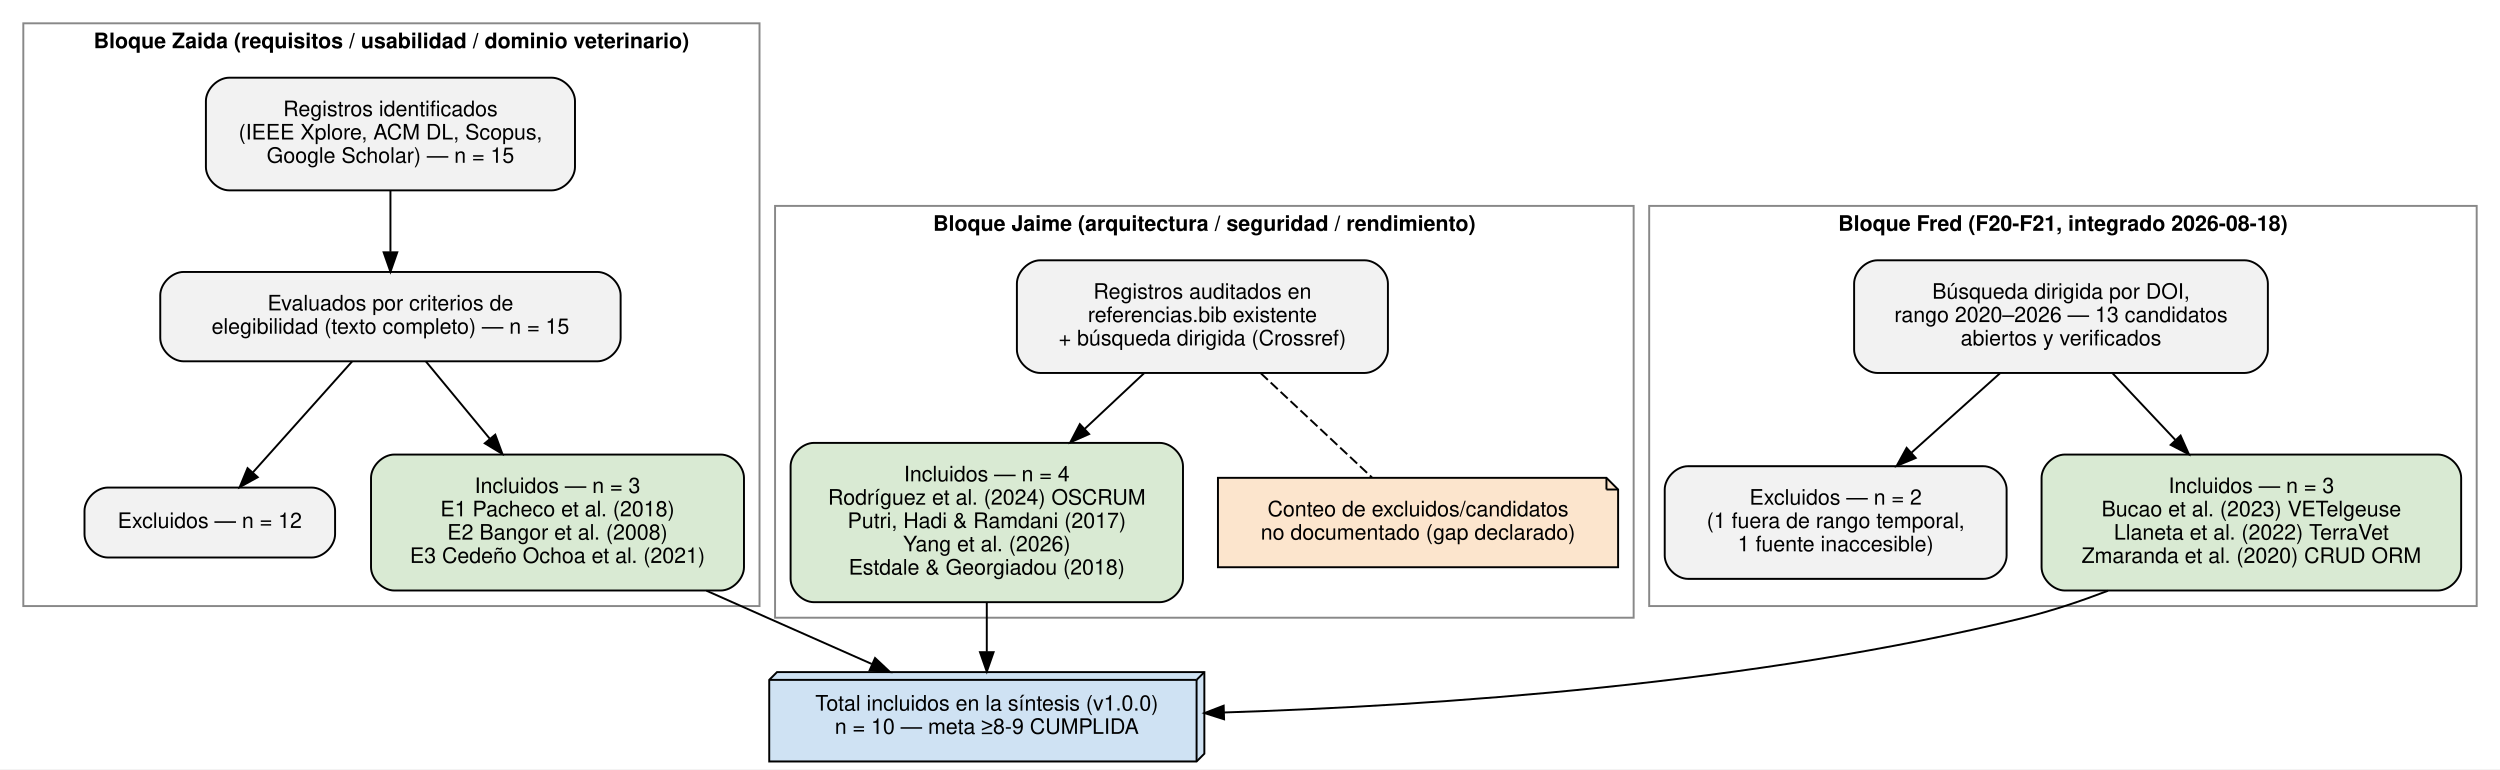
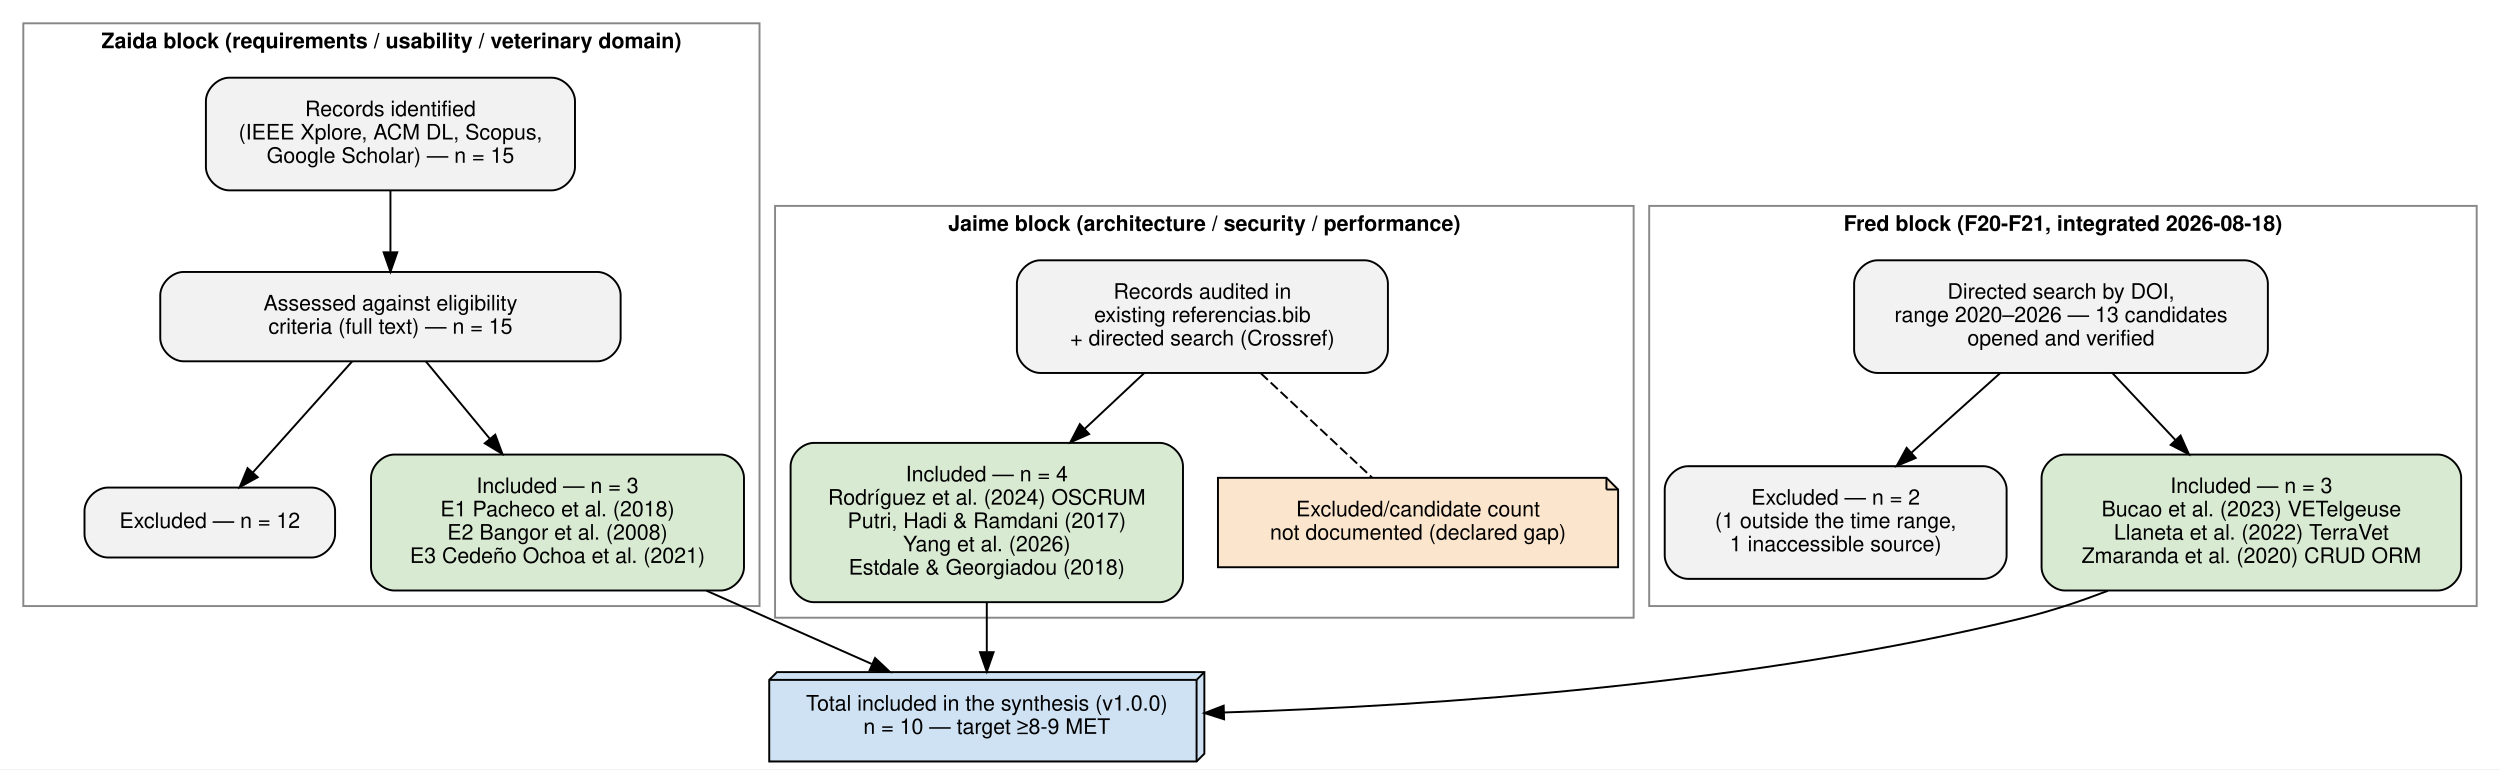
<svg xmlns="http://www.w3.org/2000/svg" width="1287pt" height="396pt" viewBox="0.00 0.00 1287.00 396.00">
  <g id="graph0" class="graph" transform="scale(1 1) rotate(0) translate(4 392)">
    <polygon fill="white" stroke="transparent" points="-4,4 -4,-392 1283,-392 1283,4 -4,4" />
    <g id="clust1" class="cluster">
      <polygon fill="none" stroke="#888888" points="8,-80 8,-380 387,-380 387,-80 8,-80" />
-       <text text-anchor="middle" x="197.5" y="-367.2" font-family="Helvetica,sans-Serif" font-weight="bold" font-size="11.00">Bloque Zaida (requisitos / usabilidad / dominio veterinario)</text>
+       <text text-anchor="middle" x="197.5" y="-367.2" font-family="Helvetica,sans-Serif" font-weight="bold" font-size="11.00">Zaida block (requirements / usability / veterinary domain)</text>
    </g>
    <g id="clust2" class="cluster">
      <polygon fill="none" stroke="#888888" points="395,-74 395,-286 837,-286 837,-74 395,-74" />
-       <text text-anchor="middle" x="616" y="-273.2" font-family="Helvetica,sans-Serif" font-weight="bold" font-size="11.00">Bloque Jaime (arquitectura / seguridad / rendimiento)</text>
+       <text text-anchor="middle" x="616" y="-273.2" font-family="Helvetica,sans-Serif" font-weight="bold" font-size="11.00">Jaime block (architecture / security / performance)</text>
    </g>
    <g id="clust3" class="cluster">
      <polygon fill="none" stroke="#888888" points="845,-80 845,-286 1271,-286 1271,-80 845,-80" />
-       <text text-anchor="middle" x="1058" y="-273.2" font-family="Helvetica,sans-Serif" font-weight="bold" font-size="11.00">Bloque Fred (F20-F21, integrado 2026-08-18)</text>
+       <text text-anchor="middle" x="1058" y="-273.2" font-family="Helvetica,sans-Serif" font-weight="bold" font-size="11.00">Fred block (F20-F21, integrated 2026-08-18)</text>
    </g>
    <g id="node1" class="node">
      <path fill="#f2f2f2" stroke="black" d="M280,-352C280,-352 114,-352 114,-352 108,-352 102,-346 102,-340 102,-340 102,-306 102,-306 102,-300 108,-294 114,-294 114,-294 280,-294 280,-294 286,-294 292,-300 292,-306 292,-306 292,-340 292,-340 292,-346 286,-352 280,-352" />
-       <text text-anchor="middle" x="197" y="-332.2" font-family="Helvetica,sans-Serif" font-size="11.00">Registros identificados</text>
+       <text text-anchor="middle" x="197" y="-332.2" font-family="Helvetica,sans-Serif" font-size="11.00">Records identified</text>
      <text text-anchor="middle" x="197" y="-320.2" font-family="Helvetica,sans-Serif" font-size="11.00">(IEEE Xplore, ACM DL, Scopus,</text>
      <text text-anchor="middle" x="197" y="-308.2" font-family="Helvetica,sans-Serif" font-size="11.00">Google Scholar) — n = 15</text>
    </g>
    <g id="node2" class="node">
      <path fill="#f2f2f2" stroke="black" d="M303.5,-252C303.5,-252 90.5,-252 90.5,-252 84.5,-252 78.5,-246 78.5,-240 78.5,-240 78.5,-218 78.5,-218 78.5,-212 84.5,-206 90.5,-206 90.5,-206 303.5,-206 303.5,-206 309.5,-206 315.5,-212 315.5,-218 315.5,-218 315.5,-240 315.5,-240 315.5,-246 309.5,-252 303.5,-252" />
-       <text text-anchor="middle" x="197" y="-232.2" font-family="Helvetica,sans-Serif" font-size="11.00">Evaluados por criterios de</text>
-       <text text-anchor="middle" x="197" y="-220.2" font-family="Helvetica,sans-Serif" font-size="11.00">elegibilidad (texto completo) — n = 15</text>
+       <text text-anchor="middle" x="197" y="-232.2" font-family="Helvetica,sans-Serif" font-size="11.00">Assessed against eligibility</text>
+       <text text-anchor="middle" x="197" y="-220.2" font-family="Helvetica,sans-Serif" font-size="11.00">criteria (full text) — n = 15</text>
    </g>
    <g id="edge1" class="edge">
      <path fill="none" stroke="black" d="M197,-293.9C197,-283.94 197,-272.65 197,-262.36" />
      <polygon fill="black" stroke="black" points="200.5,-262.1 197,-252.1 193.5,-262.1 200.5,-262.1" />
    </g>
    <g id="node3" class="node">
      <path fill="#f2f2f2" stroke="black" d="M156.5,-141C156.5,-141 51.5,-141 51.5,-141 45.5,-141 39.5,-135 39.5,-129 39.5,-129 39.5,-117 39.5,-117 39.5,-111 45.5,-105 51.5,-105 51.5,-105 156.5,-105 156.5,-105 162.5,-105 168.5,-111 168.5,-117 168.5,-117 168.5,-129 168.5,-129 168.5,-135 162.5,-141 156.5,-141" />
-       <text text-anchor="middle" x="104" y="-120.2" font-family="Helvetica,sans-Serif" font-size="11.00">Excluidos — n = 12</text>
+       <text text-anchor="middle" x="104" y="-120.2" font-family="Helvetica,sans-Serif" font-size="11.00">Excluded — n = 12</text>
    </g>
    <g id="edge2" class="edge">
      <path fill="none" stroke="black" d="M177.28,-205.94C162.3,-189.19 141.69,-166.15 126.14,-148.76" />
      <polygon fill="black" stroke="black" points="128.67,-146.34 119.4,-141.22 123.45,-151 128.67,-146.34" />
    </g>
    <g id="node4" class="node">
      <path fill="#d9ead3" stroke="black" d="M367,-158C367,-158 199,-158 199,-158 193,-158 187,-152 187,-146 187,-146 187,-100 187,-100 187,-94 193,-88 199,-88 199,-88 367,-88 367,-88 373,-88 379,-94 379,-100 379,-100 379,-146 379,-146 379,-152 373,-158 367,-158" />
-       <text text-anchor="middle" x="283" y="-138.2" font-family="Helvetica,sans-Serif" font-size="11.00">Incluidos — n = 3</text>
+       <text text-anchor="middle" x="283" y="-138.2" font-family="Helvetica,sans-Serif" font-size="11.00">Included — n = 3</text>
      <text text-anchor="middle" x="283" y="-126.2" font-family="Helvetica,sans-Serif" font-size="11.00">E1 Pacheco et al. (2018)</text>
      <text text-anchor="middle" x="283" y="-114.2" font-family="Helvetica,sans-Serif" font-size="11.00">E2 Bangor et al. (2008)</text>
      <text text-anchor="middle" x="283" y="-102.2" font-family="Helvetica,sans-Serif" font-size="11.00">E3 Cedeño Ochoa et al. (2021)</text>
    </g>
    <g id="edge3" class="edge">
      <path fill="none" stroke="black" d="M215.24,-205.94C224.8,-194.38 236.84,-179.82 248.11,-166.19" />
      <polygon fill="black" stroke="black" points="250.96,-168.24 254.63,-158.31 245.56,-163.78 250.96,-168.24" />
    </g>
    <g id="node11" class="node">
      <polygon fill="#cfe2f3" stroke="black" points="616,-46 396,-46 392,-42 392,0 612,0 616,-4 616,-46" />
      <polyline fill="none" stroke="black" points="612,-42 392,-42 " />
      <polyline fill="none" stroke="black" points="612,-42 612,0 " />
      <polyline fill="none" stroke="black" points="612,-42 616,-46 " />
-       <text text-anchor="middle" x="504" y="-26.2" font-family="Helvetica,sans-Serif" font-size="11.00">Total incluidos en la síntesis (v1.0.0)</text>
-       <text text-anchor="middle" x="504" y="-14.2" font-family="Helvetica,sans-Serif" font-size="11.00">n = 10 — meta ≥8-9 CUMPLIDA</text>
+       <text text-anchor="middle" x="504" y="-26.2" font-family="Helvetica,sans-Serif" font-size="11.00">Total included in the synthesis (v1.0.0)</text>
+       <text text-anchor="middle" x="504" y="-14.2" font-family="Helvetica,sans-Serif" font-size="11.00">n = 10 — target ≥8-9 MET</text>
    </g>
    <g id="edge8" class="edge">
      <path fill="none" stroke="black" d="M359.69,-87.9C370.21,-83.22 380.87,-78.49 391,-74 408.46,-66.26 427.44,-57.86 444.77,-50.19" />
      <polygon fill="black" stroke="black" points="446.48,-53.26 454.21,-46.01 443.65,-46.86 446.48,-53.26" />
    </g>
    <g id="node5" class="node">
      <path fill="#f2f2f2" stroke="black" d="M698.5,-258C698.5,-258 531.5,-258 531.5,-258 525.5,-258 519.5,-252 519.5,-246 519.5,-246 519.5,-212 519.5,-212 519.5,-206 525.5,-200 531.5,-200 531.5,-200 698.5,-200 698.5,-200 704.5,-200 710.5,-206 710.5,-212 710.5,-212 710.5,-246 710.5,-246 710.5,-252 704.5,-258 698.5,-258" />
-       <text text-anchor="middle" x="615" y="-238.2" font-family="Helvetica,sans-Serif" font-size="11.00">Registros auditados en</text>
-       <text text-anchor="middle" x="615" y="-226.2" font-family="Helvetica,sans-Serif" font-size="11.00">referencias.bib existente</text>
-       <text text-anchor="middle" x="615" y="-214.2" font-family="Helvetica,sans-Serif" font-size="11.00">+ búsqueda dirigida (Crossref)</text>
+       <text text-anchor="middle" x="615" y="-238.2" font-family="Helvetica,sans-Serif" font-size="11.00">Records audited in</text>
+       <text text-anchor="middle" x="615" y="-226.2" font-family="Helvetica,sans-Serif" font-size="11.00">existing referencias.bib</text>
+       <text text-anchor="middle" x="615" y="-214.2" font-family="Helvetica,sans-Serif" font-size="11.00">+ directed search (Crossref)</text>
    </g>
    <g id="node6" class="node">
      <path fill="#d9ead3" stroke="black" d="M593,-164C593,-164 415,-164 415,-164 409,-164 403,-158 403,-152 403,-152 403,-94 403,-94 403,-88 409,-82 415,-82 415,-82 593,-82 593,-82 599,-82 605,-88 605,-94 605,-94 605,-152 605,-152 605,-158 599,-164 593,-164" />
-       <text text-anchor="middle" x="504" y="-144.2" font-family="Helvetica,sans-Serif" font-size="11.00">Incluidos — n = 4</text>
+       <text text-anchor="middle" x="504" y="-144.2" font-family="Helvetica,sans-Serif" font-size="11.00">Included — n = 4</text>
      <text text-anchor="middle" x="504" y="-132.2" font-family="Helvetica,sans-Serif" font-size="11.00">Rodríguez et al. (2024) OSCRUM</text>
      <text text-anchor="middle" x="504" y="-120.2" font-family="Helvetica,sans-Serif" font-size="11.00">Putri, Hadi &amp; Ramdani (2017)</text>
      <text text-anchor="middle" x="504" y="-108.2" font-family="Helvetica,sans-Serif" font-size="11.00">Yang et al. (2026)</text>
      <text text-anchor="middle" x="504" y="-96.2" font-family="Helvetica,sans-Serif" font-size="11.00">Estdale &amp; Georgiadou (2018)</text>
    </g>
    <g id="edge4" class="edge">
      <path fill="none" stroke="black" d="M584.96,-199.86C575.56,-191.05 564.91,-181.07 554.5,-171.31" />
      <polygon fill="black" stroke="black" points="556.67,-168.55 546.98,-164.27 551.89,-173.66 556.67,-168.55" />
    </g>
    <g id="node7" class="node">
      <polygon fill="#fce5cd" stroke="black" points="823,-146 623,-146 623,-100 829,-100 829,-140 823,-146" />
      <polyline fill="none" stroke="black" points="823,-146 823,-140 " />
      <polyline fill="none" stroke="black" points="829,-140 823,-140 " />
-       <text text-anchor="middle" x="726" y="-126.2" font-family="Helvetica,sans-Serif" font-size="11.00">Conteo de excluidos/candidatos</text>
-       <text text-anchor="middle" x="726" y="-114.2" font-family="Helvetica,sans-Serif" font-size="11.00">no documentado (gap declarado)</text>
+       <text text-anchor="middle" x="726" y="-126.2" font-family="Helvetica,sans-Serif" font-size="11.00">Excluded/candidate count</text>
+       <text text-anchor="middle" x="726" y="-114.2" font-family="Helvetica,sans-Serif" font-size="11.00">not documented (declared gap)</text>
    </g>
    <g id="edge5" class="edge">
      <path fill="none" stroke="black" stroke-dasharray="5,2" d="M645.04,-199.86C663.02,-183.01 685.54,-161.9 702.27,-146.23" />
    </g>
    <g id="edge9" class="edge">
      <path fill="none" stroke="black" d="M504,-81.86C504,-73.4 504,-64.59 504,-56.46" />
      <polygon fill="black" stroke="black" points="507.5,-56.26 504,-46.26 500.5,-56.26 507.5,-56.26" />
    </g>
    <g id="node8" class="node">
      <path fill="#f2f2f2" stroke="black" d="M1151.5,-258C1151.5,-258 962.5,-258 962.5,-258 956.5,-258 950.5,-252 950.5,-246 950.5,-246 950.5,-212 950.5,-212 950.5,-206 956.5,-200 962.5,-200 962.5,-200 1151.5,-200 1151.5,-200 1157.5,-200 1163.5,-206 1163.5,-212 1163.5,-212 1163.5,-246 1163.5,-246 1163.5,-252 1157.5,-258 1151.5,-258" />
-       <text text-anchor="middle" x="1057" y="-238.2" font-family="Helvetica,sans-Serif" font-size="11.00">Búsqueda dirigida por DOI,</text>
-       <text text-anchor="middle" x="1057" y="-226.2" font-family="Helvetica,sans-Serif" font-size="11.00">rango 2020–2026 — 13 candidatos</text>
-       <text text-anchor="middle" x="1057" y="-214.2" font-family="Helvetica,sans-Serif" font-size="11.00">abiertos y verificados</text>
+       <text text-anchor="middle" x="1057" y="-238.2" font-family="Helvetica,sans-Serif" font-size="11.00">Directed search by DOI,</text>
+       <text text-anchor="middle" x="1057" y="-226.2" font-family="Helvetica,sans-Serif" font-size="11.00">range 2020–2026 — 13 candidates</text>
+       <text text-anchor="middle" x="1057" y="-214.2" font-family="Helvetica,sans-Serif" font-size="11.00">opened and verified</text>
    </g>
    <g id="node9" class="node">
      <path fill="#f2f2f2" stroke="black" d="M1017,-152C1017,-152 865,-152 865,-152 859,-152 853,-146 853,-140 853,-140 853,-106 853,-106 853,-100 859,-94 865,-94 865,-94 1017,-94 1017,-94 1023,-94 1029,-100 1029,-106 1029,-106 1029,-140 1029,-140 1029,-146 1023,-152 1017,-152" />
-       <text text-anchor="middle" x="941" y="-132.2" font-family="Helvetica,sans-Serif" font-size="11.00">Excluidos — n = 2</text>
-       <text text-anchor="middle" x="941" y="-120.2" font-family="Helvetica,sans-Serif" font-size="11.00">(1 fuera de rango temporal,</text>
-       <text text-anchor="middle" x="941" y="-108.2" font-family="Helvetica,sans-Serif" font-size="11.00">1 fuente inaccesible)</text>
+       <text text-anchor="middle" x="941" y="-132.2" font-family="Helvetica,sans-Serif" font-size="11.00">Excluded — n = 2</text>
+       <text text-anchor="middle" x="941" y="-120.2" font-family="Helvetica,sans-Serif" font-size="11.00">(1 outside the time range,</text>
+       <text text-anchor="middle" x="941" y="-108.2" font-family="Helvetica,sans-Serif" font-size="11.00">1 inaccessible source)</text>
    </g>
    <g id="edge6" class="edge">
      <path fill="none" stroke="black" d="M1025.61,-199.86C1011.55,-187.25 994.84,-172.27 979.99,-158.95" />
      <polygon fill="black" stroke="black" points="982.2,-156.24 972.42,-152.17 977.53,-161.45 982.2,-156.24" />
    </g>
    <g id="node10" class="node">
      <path fill="#d9ead3" stroke="black" d="M1251,-158C1251,-158 1059,-158 1059,-158 1053,-158 1047,-152 1047,-146 1047,-146 1047,-100 1047,-100 1047,-94 1053,-88 1059,-88 1059,-88 1251,-88 1251,-88 1257,-88 1263,-94 1263,-100 1263,-100 1263,-146 1263,-146 1263,-152 1257,-158 1251,-158" />
-       <text text-anchor="middle" x="1155" y="-138.2" font-family="Helvetica,sans-Serif" font-size="11.00">Incluidos — n = 3</text>
+       <text text-anchor="middle" x="1155" y="-138.2" font-family="Helvetica,sans-Serif" font-size="11.00">Included — n = 3</text>
      <text text-anchor="middle" x="1155" y="-126.2" font-family="Helvetica,sans-Serif" font-size="11.00">Bucao et al. (2023) VETelgeuse</text>
      <text text-anchor="middle" x="1155" y="-114.2" font-family="Helvetica,sans-Serif" font-size="11.00">Llaneta et al. (2022) TerraVet</text>
      <text text-anchor="middle" x="1155" y="-102.2" font-family="Helvetica,sans-Serif" font-size="11.00">Zmaranda et al. (2020) CRUD ORM</text>
    </g>
    <g id="edge7" class="edge">
      <path fill="none" stroke="black" d="M1083.52,-199.86C1093.47,-189.3 1105,-177.06 1115.86,-165.54" />
      <polygon fill="black" stroke="black" points="1118.56,-167.77 1122.87,-158.1 1113.47,-162.97 1118.56,-167.77" />
    </g>
    <g id="edge10" class="edge">
      <path fill="none" stroke="black" d="M1081.2,-87.89C1067.11,-82.48 1052.28,-77.52 1038,-74 899.47,-39.9 735.48,-28.71 626.13,-25.22" />
      <polygon fill="black" stroke="black" points="626.15,-21.72 616.05,-24.91 625.94,-28.71 626.15,-21.72" />
    </g>
  </g>
</svg>
